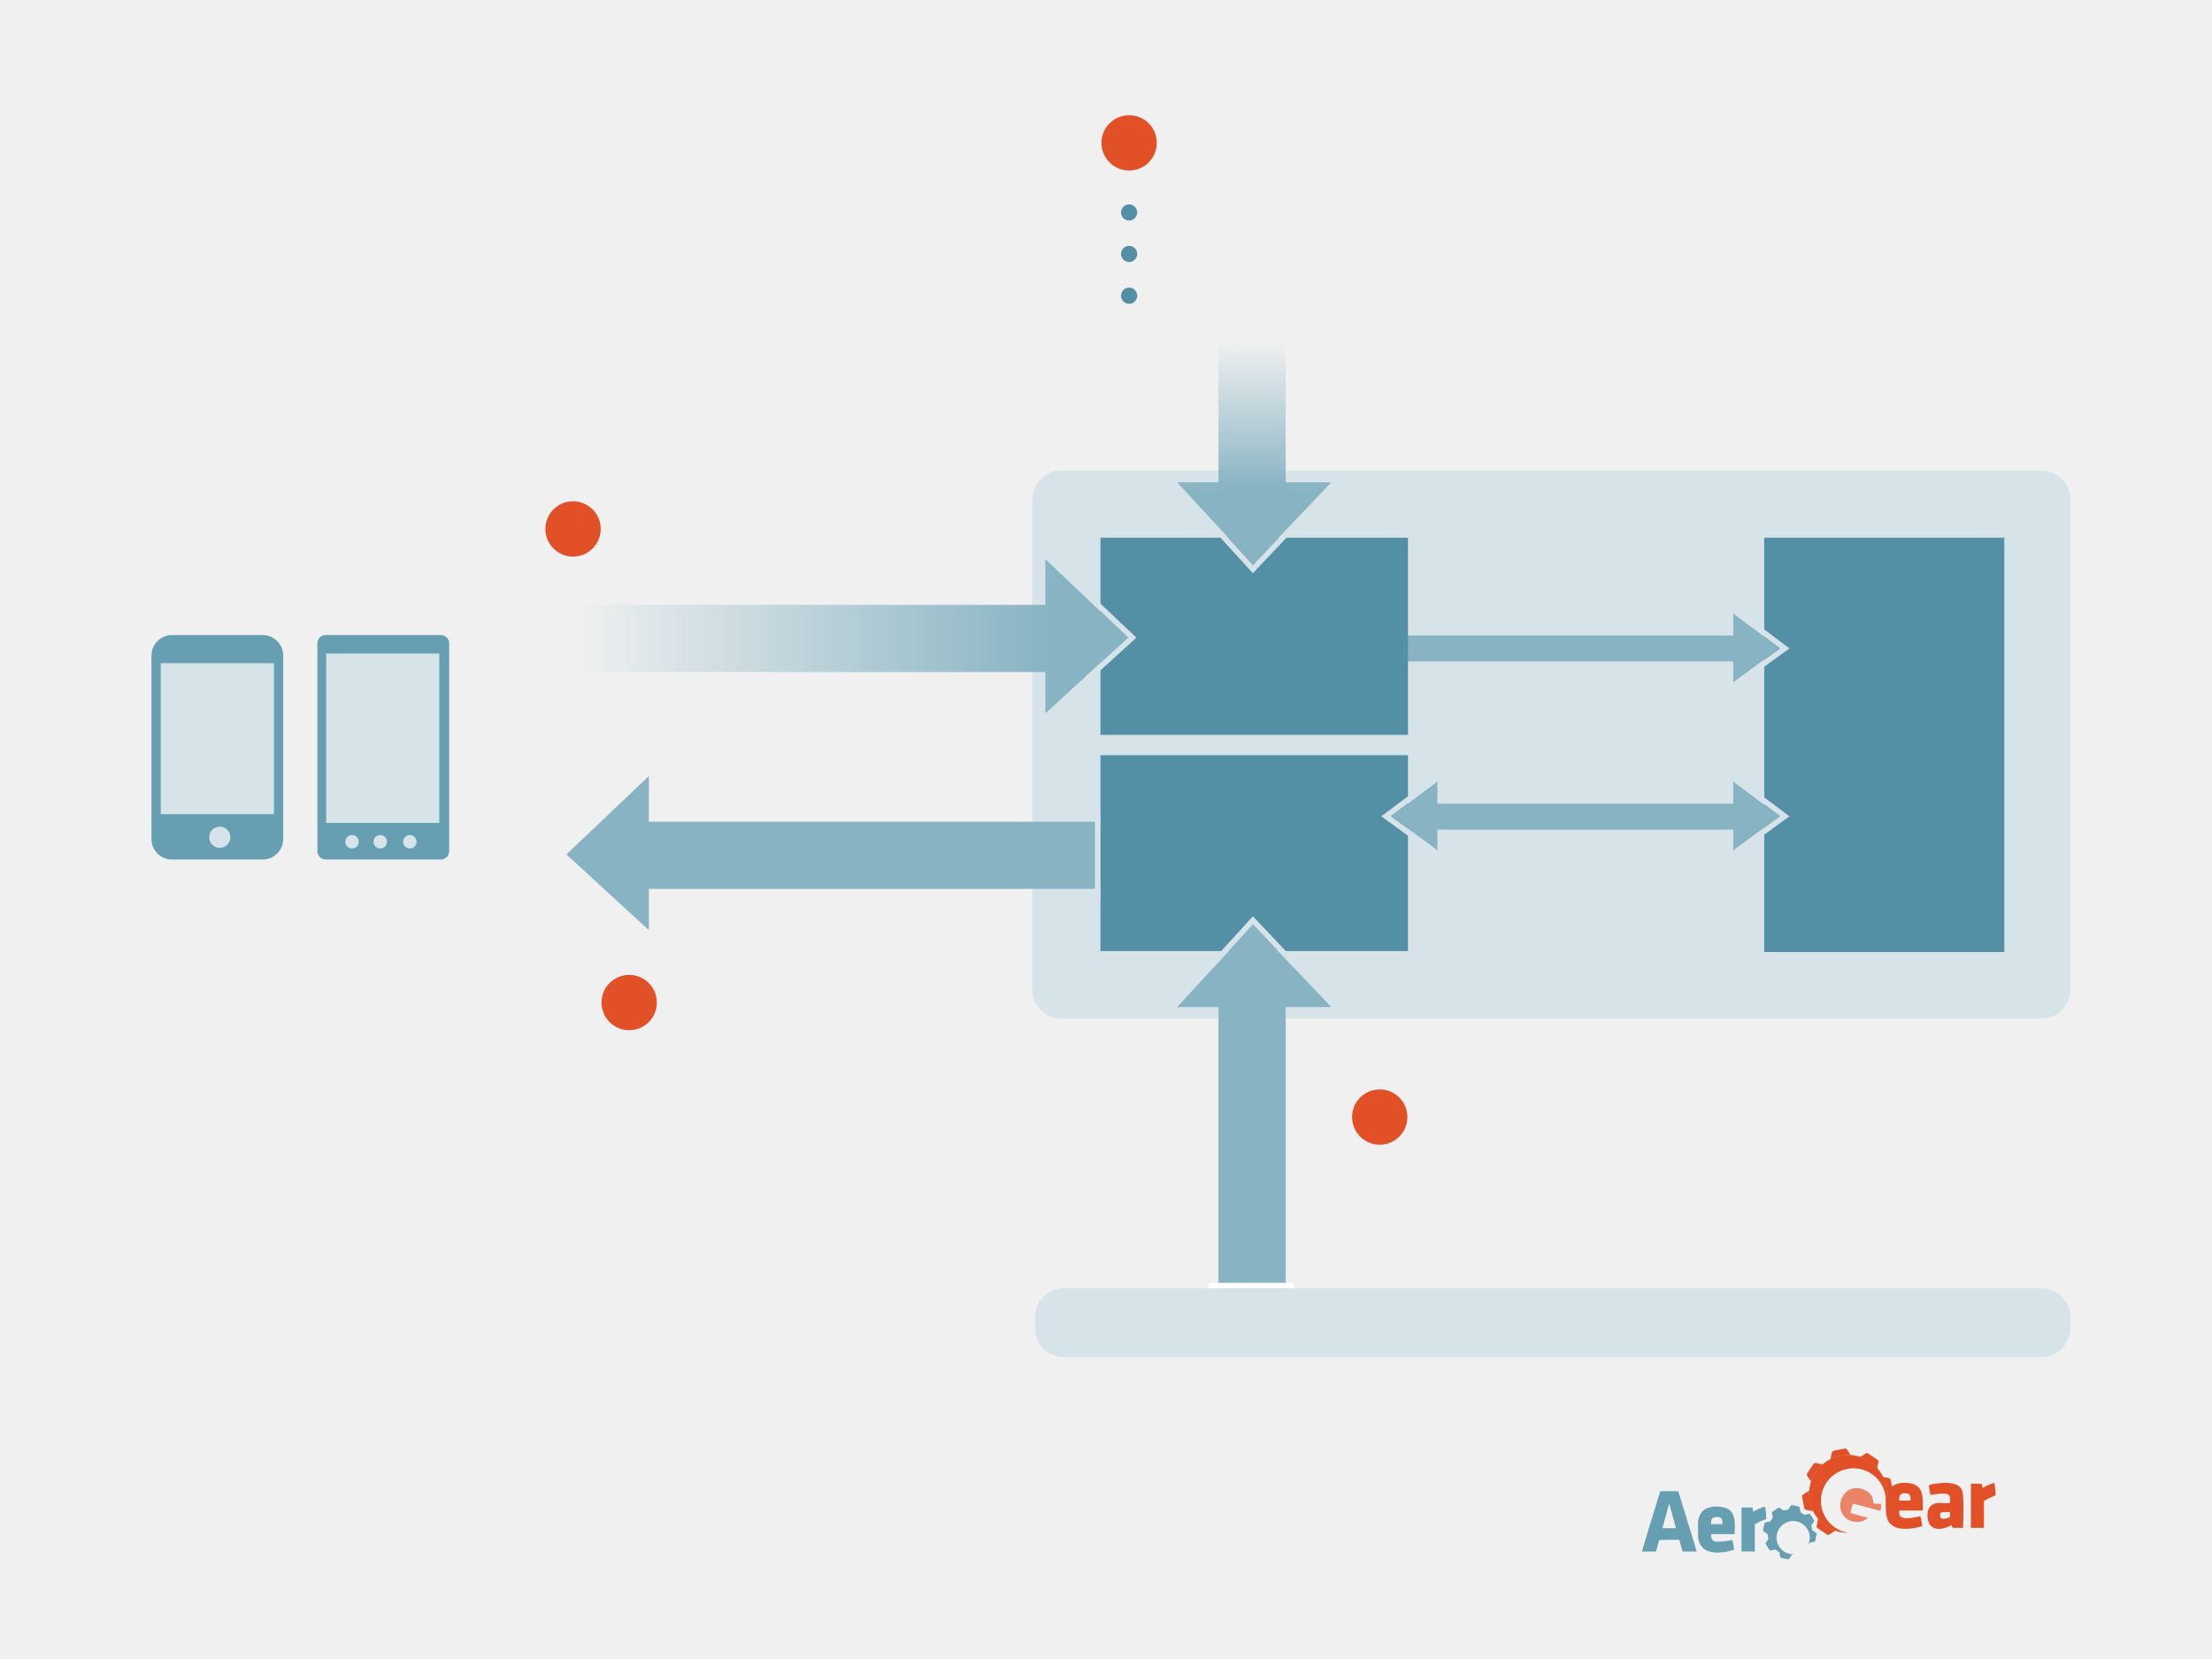
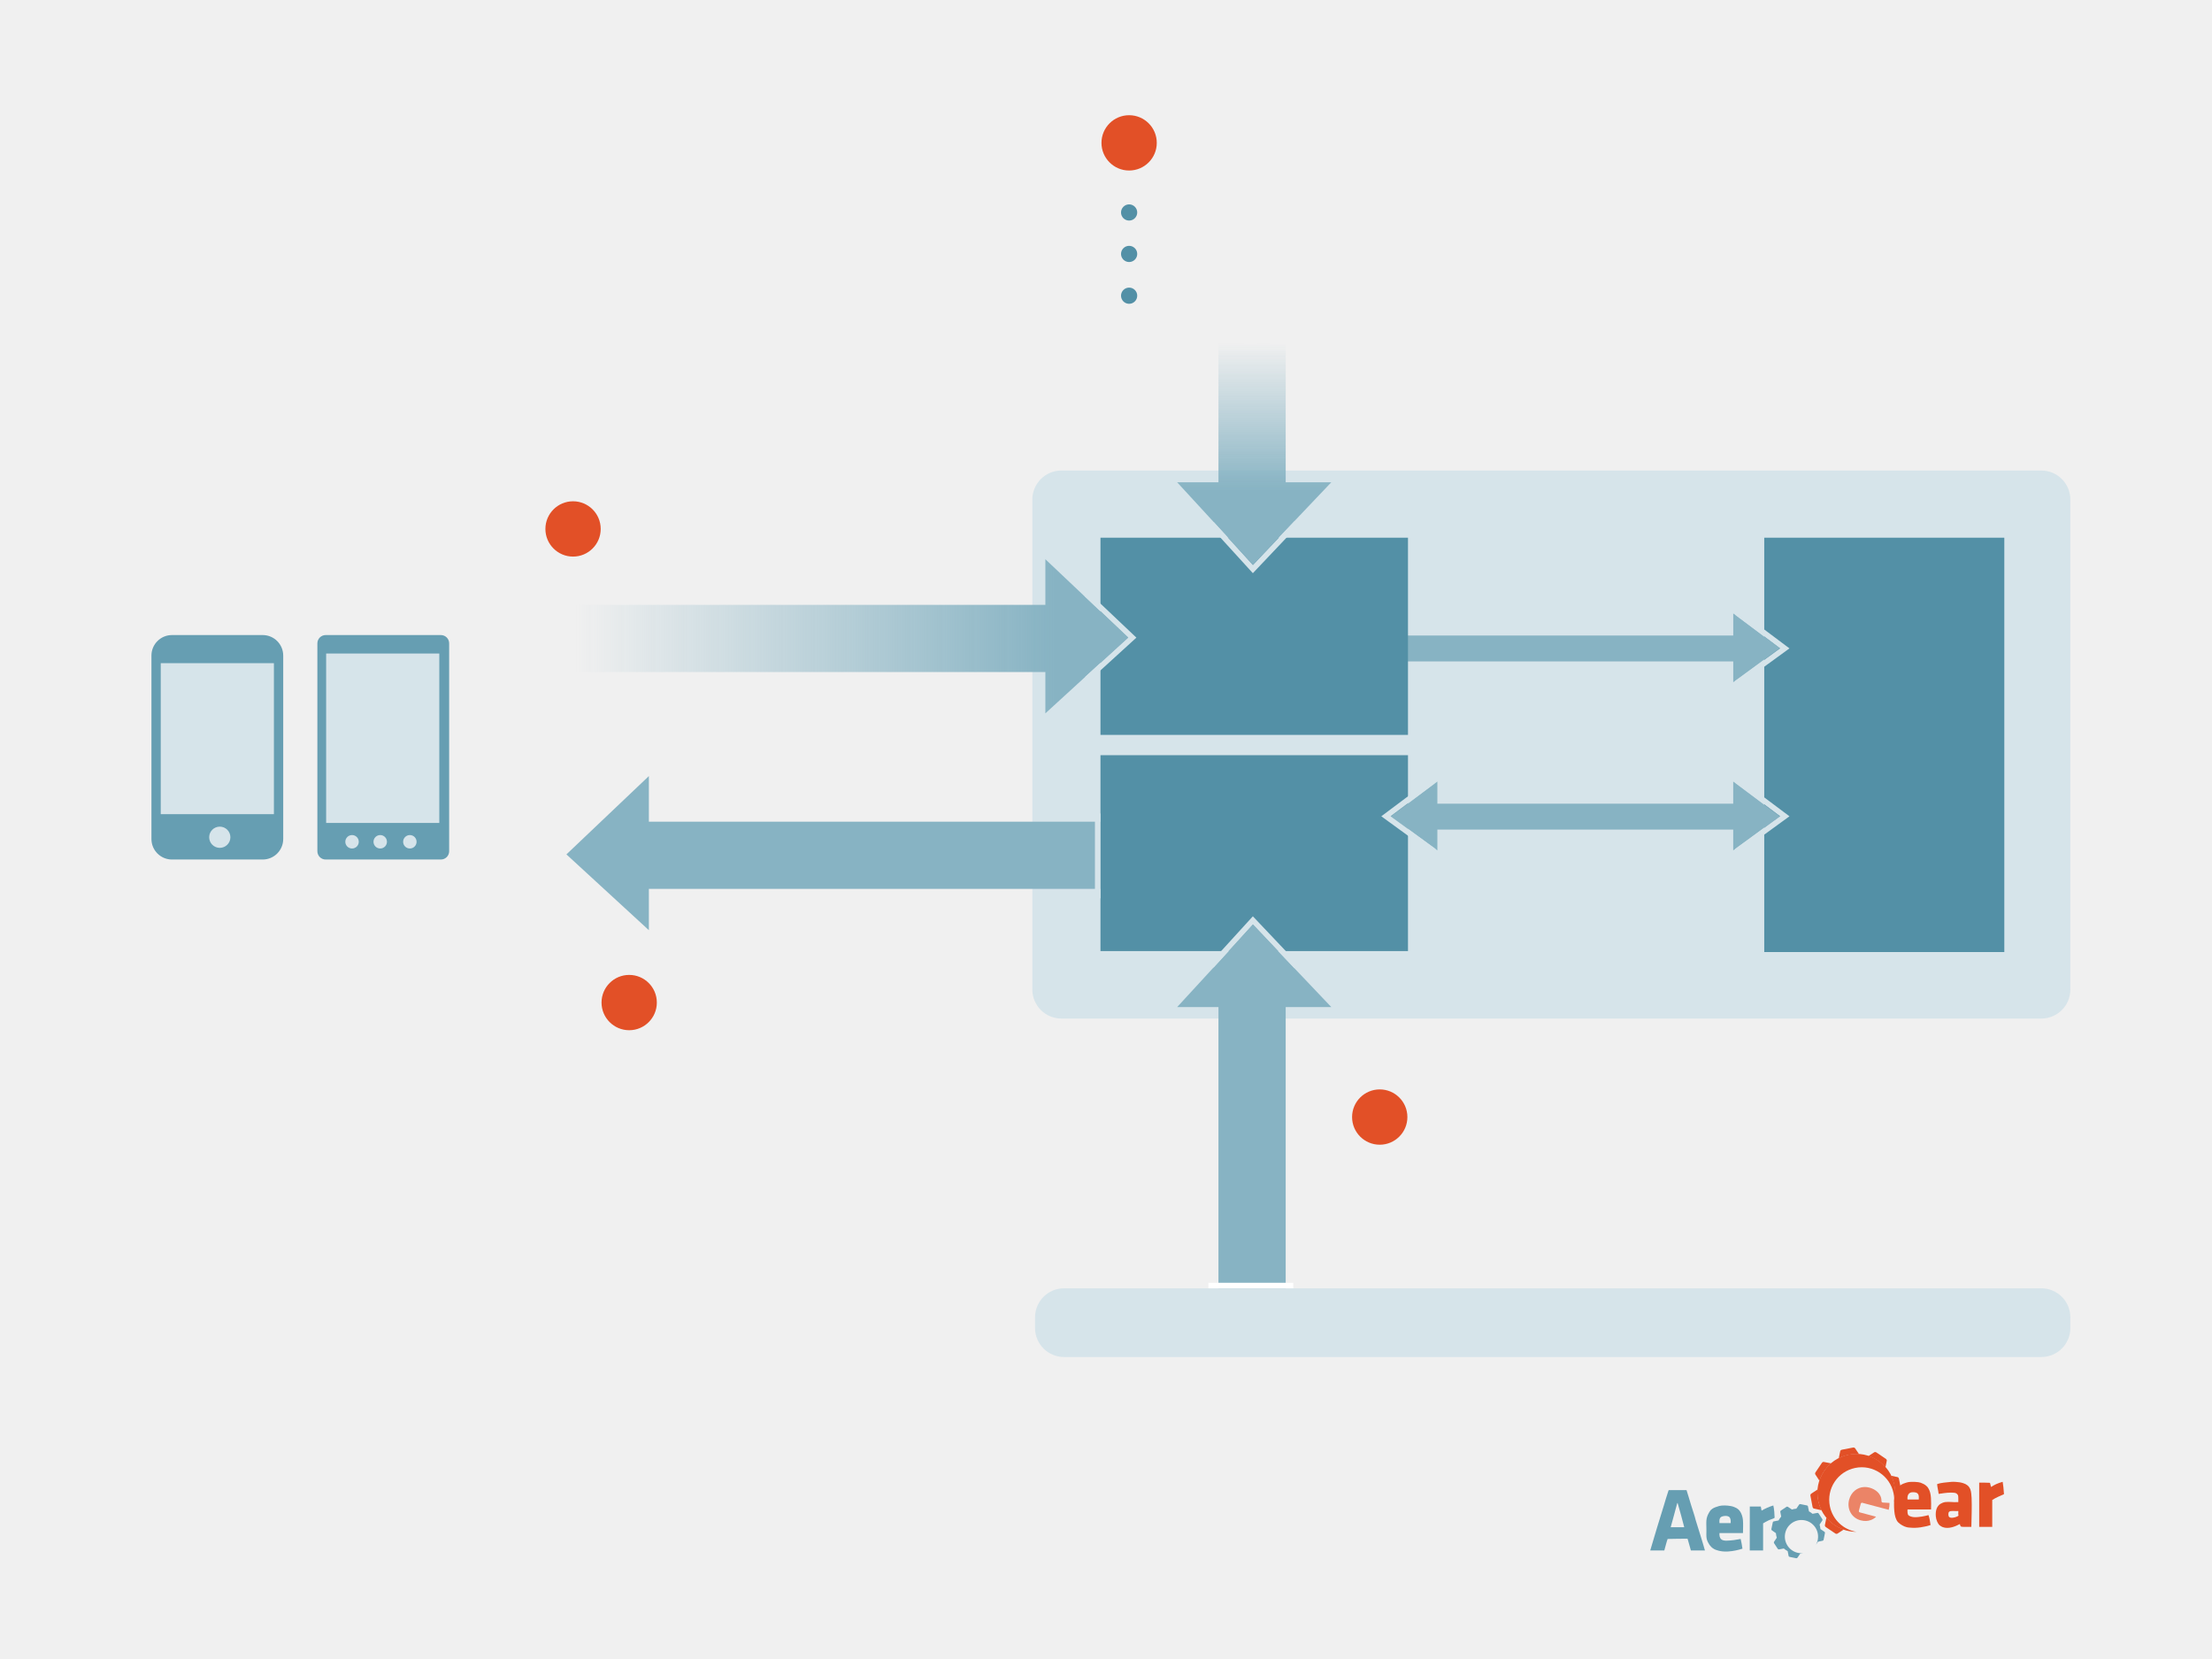
<svg xmlns="http://www.w3.org/2000/svg" xmlns:xlink="http://www.w3.org/1999/xlink" width="800" height="600" id="svg2" version="1.1">
  <defs id="defs4">
    <linearGradient id="linearGradient4380">
      <stop style="stop-color:#87b3c3;stop-opacity:1;" offset="0" id="stop4382" />
      <stop style="stop-color:#87b3c3;stop-opacity:0;" offset="1" id="stop4384" />
    </linearGradient>
    <linearGradient id="linearGradient4372">
      <stop style="stop-color:#87b3c3;stop-opacity:1;" offset="0" id="stop4374" />
      <stop style="stop-color:#87b3c3;stop-opacity:0;" offset="1" id="stop4376" />
    </linearGradient>
    <linearGradient xlink:href="#linearGradient4372" id="linearGradient4378" x1="425.855" y1="663.061" x2="425.855" y2="609.289" gradientUnits="userSpaceOnUse" gradientTransform="translate(31.62905,-33)" />
    <linearGradient xlink:href="#linearGradient4380" id="linearGradient4386" x1="361.348" y1="720.468" x2="188.117" y2="720.468" gradientUnits="userSpaceOnUse" gradientTransform="translate(20,-33.98046)" />
  </defs>
  <g id="layer1" transform="translate(0,-452.3622)">
    <rect style="fill:#d6e4ea;fill-opacity:1;stroke:none" id="rect2993" width="375.409" height="198.198" x="373.362" y="622.538" ry="10.5" rx="10.5" />
    <path style="fill:#5390a6;fill-opacity:1;stroke:none" d="m 638.063,646.831 0,149.852 86.824,0 0,-149.852 z" id="path4419" />
    <rect y="682.039" x="54.77" height="81.181" width="47.659" id="rect3763" style="fill:#669eb2;fill-opacity:1;stroke:none" rx="7.425" ry="7.425" />
    <rect style="fill:#669eb2;fill-opacity:1;stroke:none" id="rect3765" width="47.659" height="81.181" x="114.785" y="682.039" rx="3" ry="3" />
    <flowRoot transform="matrix(0.3751451,0,0,0.375072,-2.800706,720.1832)" style="font-size:31.991px;font-style:normal;font-variant:normal;font-weight:normal;font-stretch:normal;text-align:center;line-height:125%;letter-spacing:0px;word-spacing:0px;text-anchor:middle;fill:#505050;fill-opacity:1;stroke:none;font-family:Open Sans;-inkscape-font-specification:Open Sans" id="flowRoot3767" xml:space="preserve">
      <flowRegion id="flowRegion3769">
        <rect style="font-size:31.991px;font-style:normal;font-variant:normal;font-weight:normal;font-stretch:normal;text-align:center;text-anchor:middle;fill:#505050;fill-opacity:1;font-family:Open Sans;-inkscape-font-specification:Open Sans" y="151.362" x="76" height="124.606" width="203.986" id="rect3771" />
      </flowRegion>
      <flowPara id="flowPara3773">AeroGear</flowPara>
      <flowPara id="flowPara3791">iOS</flowPara>
    </flowRoot>
    <flowRoot xml:space="preserve" id="flowRoot3775" style="font-size:31.991px;font-style:normal;font-variant:normal;font-weight:normal;font-stretch:normal;text-align:center;line-height:125%;letter-spacing:0px;word-spacing:0px;text-anchor:middle;fill:#505050;fill-opacity:1;stroke:none;font-family:Open Sans;-inkscape-font-specification:Open Sans" transform="matrix(0.3751451,0,0,0.375072,51.41402,720.1832)">
      <flowRegion id="flowRegion3777">
        <rect id="rect3779" width="353.111" height="157.667" x="76" y="151.362" style="font-size:31.991px;font-style:normal;font-variant:normal;font-weight:normal;font-stretch:normal;text-align:center;text-anchor:middle;fill:#505050;fill-opacity:1;font-family:Open Sans;-inkscape-font-specification:Open Sans" />
      </flowRegion>
      <flowPara id="flowPara3781">AeroGear</flowPara>
      <flowPara id="flowPara3793">Android</flowPara>
    </flowRoot>
    <flowRoot transform="matrix(0.3751451,0,0,0.375072,415.4803,537.9902)" style="font-size:40px;font-style:normal;font-variant:normal;font-weight:bold;font-stretch:normal;text-align:end;line-height:125%;letter-spacing:-0.8px;word-spacing:0px;text-anchor:end;fill:#073e52;fill-opacity:1;stroke:none;font-family:Open Sans;-inkscape-font-specification:Open Sans Bold" id="flowRoot3783" xml:space="preserve">
      <flowRegion id="flowRegion3785">
        <rect style="font-style:normal;font-variant:normal;font-weight:bold;font-stretch:normal;text-align:end;letter-spacing:-0.8px;text-anchor:end;fill:#073e52;fill-opacity:1;font-family:Open Sans;-inkscape-font-specification:Open Sans Bold" y="151.362" x="76" height="65.683" width="749.827" id="rect3787" />
      </flowRegion>
      <flowPara id="flowPara3789">AeroGear Unified Push Server</flowPara>
    </flowRoot>
    <flowRoot xml:space="preserve" id="flowRoot3819" style="font-size:40px;font-style:normal;font-variant:normal;font-weight:bold;font-stretch:normal;text-align:center;line-height:125%;letter-spacing:-0.8px;word-spacing:0px;text-anchor:middle;fill:#073e52;fill-opacity:1;stroke:none;font-family:Open Sans;-inkscape-font-specification:Open Sans Bold" transform="matrix(0.3751451,0,0,0.375072,10.19929,532.6832)">
      <flowRegion id="flowRegion3821">
        <rect id="rect3823" width="408.625" height="153.666" x="76" y="151.362" style="font-style:normal;font-variant:normal;font-weight:bold;font-stretch:normal;text-align:center;letter-spacing:-0.8px;text-anchor:middle;fill:#073e52;fill-opacity:1;font-family:Open Sans;-inkscape-font-specification:Open Sans Bold" />
      </flowRegion>
      <flowPara id="flowPara3827">Push Applications on Mobile devices</flowPara>
    </flowRoot>
    <flowRoot xml:space="preserve" id="flowRoot3843" style="font-size:31.991px;font-style:normal;font-variant:normal;font-weight:bold;font-stretch:normal;text-align:center;line-height:125%;letter-spacing:0px;word-spacing:0px;text-anchor:middle;fill:#ffffff;fill-opacity:1;stroke:none;font-family:Open Sans;-inkscape-font-specification:Open Sans Bold" transform="matrix(0.3751451,0,0,0.375072,558.5509,653.2578)">
      <flowRegion id="flowRegion3845">
        <rect id="rect3847" width="504.222" height="115.444" x="76" y="151.362" style="font-size:31.991px;font-style:normal;font-variant:normal;font-weight:bold;font-stretch:normal;text-align:center;text-anchor:middle;fill:#ffffff;fill-opacity:1;font-family:Open Sans;-inkscape-font-specification:Open Sans Bold" />
      </flowRegion>
      <flowPara id="flowPara3849">Storage</flowPara>
    </flowRoot>
    <g id="g4510" transform="translate(0,1.875)">
      <path style="fill:#e25027;fill-opacity:1;stroke:none" id="path3861" d="m 198,95 c 0,7.732 -6.268,14 -14,14 -7.732,0 -14,-6.268 -14,-14 0,-7.732 6.268,-14 14,-14 7.732,0 14,6.268 14,14 z" transform="matrix(0.7142857,0,0,0.7142857,75.82417,573.9279)" />
      <flowRoot transform="matrix(0.3751451,0,0,0.375072,122.1685,575.9713)" style="font-size:37.334px;font-style:normal;font-variant:normal;font-weight:bold;font-stretch:normal;text-align:center;line-height:125%;letter-spacing:0px;word-spacing:0px;text-anchor:middle;fill:#ffffff;fill-opacity:1;stroke:none;font-family:Open Sans;-inkscape-font-specification:Open Sans Bold" id="flowRoot3863" xml:space="preserve">
        <flowRegion id="flowRegion3865">
          <rect style="font-size:37.334px;font-style:normal;font-variant:normal;font-weight:bold;font-stretch:normal;text-align:center;text-anchor:middle;fill:#ffffff;fill-opacity:1;font-family:Open Sans;-inkscape-font-specification:Open Sans Bold" y="151.362" x="76" height="151" width="302" id="rect3867" />
        </flowRegion>
        <flowPara id="flowPara3869">2</flowPara>
      </flowRoot>
    </g>
    <g id="g4503" transform="translate(0,2.875)">
      <path style="fill:#e25027;fill-opacity:1;stroke:none" id="path3881" d="m 198,95 c 0,7.732 -6.268,14 -14,14 -7.732,0 -14,-6.268 -14,-14 0,-7.732 6.268,-14 14,-14 7.732,0 14,6.268 14,14 z" transform="matrix(0.7142857,0,0,0.7142857,96.12569,744.2208)" />
      <flowRoot transform="matrix(0.3751451,0,0,0.375072,141.9246,746.3167)" style="font-size:37.334px;font-style:normal;font-variant:normal;font-weight:bold;font-stretch:normal;text-align:center;line-height:125%;letter-spacing:0px;word-spacing:0px;text-anchor:middle;fill:#ffffff;fill-opacity:1;stroke:none;font-family:Open Sans;-inkscape-font-specification:Open Sans Bold" id="flowRoot3883" xml:space="preserve">
        <flowRegion id="flowRegion3885">
          <rect style="font-size:37.334px;font-style:normal;font-variant:normal;font-weight:bold;font-stretch:normal;text-align:center;text-anchor:middle;fill:#ffffff;fill-opacity:1;font-family:Open Sans;-inkscape-font-specification:Open Sans Bold" y="151.362" x="76" height="151" width="302" id="rect3887" />
        </flowRegion>
        <flowPara id="flowPara3889">4</flowPara>
      </flowRoot>
    </g>
    <g id="g4442" transform="translate(19.28363,-33)">
      <flowRoot transform="matrix(0.3751482,0,0,0.375075,377.39,470.8943)" style="font-size:40px;font-style:normal;font-variant:normal;font-weight:bold;font-stretch:normal;text-align:start;line-height:125%;letter-spacing:-0.8px;word-spacing:0px;text-anchor:start;fill:#073e52;fill-opacity:1;stroke:none;font-family:Open Sans;-inkscape-font-specification:Open Sans Bold" id="flowRoot2985" xml:space="preserve">
        <flowRegion id="flowRegion2987">
          <rect style="font-style:normal;font-variant:normal;font-weight:bold;font-stretch:normal;letter-spacing:-0.8px;fill:#073e52;fill-opacity:1;font-family:Open Sans;-inkscape-font-specification:Open Sans Bold" y="151.362" x="76" height="151" width="302" id="rect2989" />
        </flowRegion>
        <flowPara id="flowPara2991">Administrator</flowPara>
      </flowRoot>
      <path transform="matrix(0.7142857,0,0,0.7142857,257.6502,469.173)" d="m 198,95 c 0,7.732 -6.268,14 -14,14 -7.732,0 -14,-6.268 -14,-14 0,-7.732 6.268,-14 14,-14 7.732,0 14,6.268 14,14 z" id="path3851" style="fill:#e25027;fill-opacity:1;stroke:none" />
      <flowRoot xml:space="preserve" id="flowRoot3853" style="font-size:37.334px;font-style:normal;font-variant:normal;font-weight:bold;font-stretch:normal;text-align:center;line-height:125%;letter-spacing:0px;word-spacing:0px;text-anchor:middle;fill:#ffffff;fill-opacity:1;stroke:none;font-family:Open Sans;-inkscape-font-specification:Open Sans Bold" transform="matrix(0.3751451,0,0,0.375072,303.6572,470.8896)">
        <flowRegion id="flowRegion3855">
          <rect id="rect3857" width="302" height="151" x="76" y="151.362" style="font-style:normal;font-variant:normal;font-weight:bold;font-stretch:normal;text-align:center;text-anchor:middle;fill:#ffffff;fill-opacity:1;font-family:Open Sans;-inkscape-font-specification:Open Sans Bold;font-size:37.334px" />
        </flowRegion>
        <flowPara id="flowPara3859">1</flowPara>
      </flowRoot>
      <flowRoot transform="matrix(0.3751451,0,0,0.375072,371.914,496.9851)" style="font-size:31.991px;font-style:normal;font-variant:normal;font-weight:normal;font-stretch:normal;text-align:center;line-height:125%;letter-spacing:0px;word-spacing:0px;text-anchor:middle;fill:#7a7a7a;fill-opacity:1;stroke:none;font-family:Open Sans;-inkscape-font-specification:Open Sans" id="flowRoot3891" xml:space="preserve">
        <flowRegion id="flowRegion3893">
          <rect style="font-size:31.991px;font-style:normal;font-variant:normal;font-weight:normal;font-stretch:normal;text-align:center;text-anchor:middle;fill:#7a7a7a;fill-opacity:1;font-family:Open Sans;-inkscape-font-specification:Open Sans" y="151.362" x="76" height="307.408" width="706.81" id="rect3895" />
        </flowRegion>
        <flowPara style="font-size:31.991px;text-align:start;text-anchor:start;fill:#7a7a7a;fill-opacity:1" id="flowPara3897">Registers Push Application</flowPara>
        <flowPara id="flowPara3899" style="font-size:31.991px;text-align:start;text-anchor:start;fill:#7a7a7a;fill-opacity:1">Adds iOS variant for Push Application</flowPara>
        <flowPara id="flowPara3901" style="font-size:31.991px;text-align:start;text-anchor:start;fill:#7a7a7a;fill-opacity:1">Adds Android variant for Push Application</flowPara>
      </flowRoot>
      <path style="fill:#5390a6;fill-opacity:1;stroke:none" id="path3903" d="m 198,95 c 0,7.732 -6.268,14 -14,14 -7.732,0 -14,-6.268 -14,-14 0,-7.732 6.268,-14 14,-14 7.732,0 14,6.268 14,14 z" transform="matrix(0.2092094,0,0,0.2092094,350.5843,542.3308)" />
      <path transform="matrix(0.2092094,0,0,0.2092094,350.5843,557.3256)" d="m 198,95 c 0,7.732 -6.268,14 -14,14 -7.732,0 -14,-6.268 -14,-14 0,-7.732 6.268,-14 14,-14 7.732,0 14,6.268 14,14 z" id="path3905" style="fill:#5390a6;fill-opacity:1;stroke:none" />
      <path style="fill:#5390a6;fill-opacity:1;stroke:none" id="path3907" d="m 198,95 c 0,7.732 -6.268,14 -14,14 -7.732,0 -14,-6.268 -14,-14 0,-7.732 6.268,-14 14,-14 7.732,0 14,6.268 14,14 z" transform="matrix(0.2092094,0,0,0.2092094,350.5843,572.4328)" />
    </g>
    <rect ry="0" rx="0" style="fill:#d6e4ea;fill-opacity:1;stroke:none" id="rect3932" width="40.922" height="54.606" x="58.139" y="692.209" />
    <path style="fill:#d6e4ea;fill-opacity:1;stroke:none" id="path3934" d="m 198,95 a 14,14 0 1 1 -28,0 14,14 0 1 1 28,0 z" transform="matrix(0.2740084,0,0,0.2740084,29.07097,729.1328)" />
    <rect y="688.717" x="117.954" height="61.275" width="40.922" id="rect3936" style="fill:#d6e4ea;fill-opacity:1;stroke:none" rx="0" ry="0" />
    <path transform="matrix(0.1737491,0,0,0.1737491,95.3529,740.2976)" d="m 198,95 a 14,14 0 1 1 -28,0 14,14 0 1 1 28,0 z" id="path3938" style="fill:#d6e4ea;fill-opacity:1;stroke:none" />
    <path style="fill:#d6e4ea;fill-opacity:1;stroke:none" id="path3940" d="m 198,95 a 14,14 0 1 1 -28,0 14,14 0 1 1 28,0 z" transform="matrix(0.1737491,0,0,0.1737491,105.5427,740.2976)" />
    <path transform="matrix(0.1737491,0,0,0.1737491,116.2619,740.2976)" d="m 198,95 a 14,14 0 1 1 -28,0 14,14 0 1 1 28,0 z" id="path3942" style="fill:#d6e4ea;fill-opacity:1;stroke:none" />
    <flowRoot xml:space="preserve" id="flowRoot3946" style="font-size:26.659px;font-style:normal;font-variant:normal;font-weight:normal;font-stretch:normal;text-align:start;line-height:125%;letter-spacing:0px;word-spacing:0px;text-anchor:start;opacity:0.5;fill:#16262c;fill-opacity:1;stroke:none;font-family:Open Sans;-inkscape-font-specification:Open Sans" transform="matrix(0.3751451,0,0,0.375072,496.6772,589.7633)">
      <flowRegion id="flowRegion3948">
        <rect id="rect3950" width="226.49" height="89.832" x="76" y="151.362" style="font-size:26.659px;font-style:normal;font-variant:normal;font-weight:normal;font-stretch:normal;text-align:start;text-anchor:start;fill:#16262c;fill-opacity:1;font-family:Open Sans;-inkscape-font-specification:Open Sans" />
      </flowRegion>
      <flowPara style="font-size:26.659px;text-align:start;text-anchor:start;fill:#16262c;fill-opacity:1" id="flowPara3954">Writes Push App details...</flowPara>
    </flowRoot>
    <flowRoot transform="matrix(0.3751451,0,0,0.375072,493.7872,712.4151)" style="font-size:26.659px;font-style:normal;font-variant:normal;font-weight:normal;font-stretch:normal;text-align:start;line-height:125%;letter-spacing:0px;word-spacing:0px;text-anchor:start;opacity:0.5;fill:#16262c;fill-opacity:1;stroke:none;font-family:Open Sans;-inkscape-font-specification:Open Sans" id="flowRoot3958" xml:space="preserve">
      <flowRegion id="flowRegion3960">
        <rect style="font-size:26.659px;font-style:normal;font-variant:normal;font-weight:normal;font-stretch:normal;text-align:start;text-anchor:start;fill:#16262c;fill-opacity:1;font-family:Open Sans;-inkscape-font-specification:Open Sans" y="151.362" x="76" height="150.104" width="242.99" id="rect3962" />
      </flowRegion>
      <flowPara id="flowPara3964" style="font-size:26.659px;text-align:start;text-anchor:start;fill:#16262c;fill-opacity:1">Queries details for receiving apps...</flowPara>
    </flowRoot>
    <flowRoot transform="matrix(0.3751451,0,0,0.375072,195.6197,571.6004)" style="font-size:31.991px;font-style:normal;font-variant:normal;font-weight:normal;font-stretch:normal;text-align:start;line-height:125%;letter-spacing:0px;word-spacing:0px;text-anchor:start;fill:#7a7a7a;fill-opacity:1;stroke:none;font-family:Open Sans;-inkscape-font-specification:Open Sans;color:#000000;fill-rule:nonzero;marker:none;visibility:visible;display:inline;overflow:visible;enable-background:accumulate" id="flowRoot3966" xml:space="preserve">
      <flowRegion id="flowRegion3968">
        <rect style="font-size:31.991px;font-style:normal;font-variant:normal;font-weight:normal;font-stretch:normal;text-align:start;text-anchor:start;fill:#7a7a7a;fill-opacity:1;font-family:Open Sans;-inkscape-font-specification:Open Sans;color:#000000;fill-rule:nonzero;stroke:none;marker:none;visibility:visible;display:inline;overflow:visible;enable-background:accumulate" y="151.362" x="76" height="83.395" width="383.991" id="rect3970" />
      </flowRegion>
      <flowPara id="flowPara3972" style="font-size:31.991px;text-align:start;text-anchor:start;fill:#7a7a7a;fill-opacity:1;color:#000000;fill-rule:nonzero;stroke:none;marker:none;visibility:visible;display:inline;overflow:visible;enable-background:accumulate">Push Apps register themselves using a token</flowPara>
    </flowRoot>
    <flowRoot xml:space="preserve" id="flowRoot3978" style="font-size:31.991px;font-style:normal;font-variant:normal;font-weight:normal;font-stretch:normal;text-align:start;line-height:125%;letter-spacing:0px;word-spacing:0px;text-anchor:start;fill:#7a7a7a;fill-opacity:1;stroke:none;font-family:Open Sans;-inkscape-font-specification:Open Sans;color:#000000;fill-rule:nonzero;marker:none;visibility:visible;display:inline;overflow:visible;enable-background:accumulate" transform="matrix(0.3751451,0,0,0.375072,216.3182,743.1344)">
      <flowRegion id="flowRegion3980">
        <rect id="rect3982" width="341.955" height="120.643" x="76" y="151.362" style="font-size:31.991px;font-style:normal;font-variant:normal;font-weight:normal;font-stretch:normal;text-align:start;text-anchor:start;fill:#7a7a7a;fill-opacity:1;font-family:Open Sans;-inkscape-font-specification:Open Sans;color:#000000;fill-rule:nonzero;stroke:none;marker:none;visibility:visible;display:inline;overflow:visible;enable-background:accumulate" />
      </flowRegion>
      <flowPara style="font-size:31.991px;text-align:start;text-anchor:start;fill:#7a7a7a;fill-opacity:1;color:#000000;fill-rule:nonzero;stroke:none;marker:none;visibility:visible;display:inline;overflow:visible;enable-background:accumulate" id="flowPara3984">Deliver message</flowPara>
      <flowPara style="font-size:31.991px;text-align:start;text-anchor:start;fill:#7a7a7a;fill-opacity:1;color:#000000;fill-rule:nonzero;stroke:none;marker:none;visibility:visible;display:inline;overflow:visible;enable-background:accumulate" id="flowPara4429">(via PushNetworks)</flowPara>
    </flowRoot>
    <path style="fill:#87b3c3;fill-opacity:1;stroke:none" d="m 506.944,682.214 119.908,0 0,-7.994 16.825,12.578 -16.825,12.302 0,-7.524 -120.339,-10e-6" id="path3986" />
    <flowRoot xml:space="preserve" id="flowRoot3992" style="font-size:40px;font-style:normal;font-variant:normal;font-weight:bold;font-stretch:normal;text-align:start;line-height:125%;letter-spacing:-0.8px;word-spacing:0px;text-anchor:start;fill:#073e52;fill-opacity:1;stroke:none;font-family:Open Sans;-inkscape-font-specification:Open Sans Bold" transform="matrix(0.3751451,0,0,0.375072,415.4803,832.8186)">
      <flowRegion id="flowRegion3994">
        <rect id="rect3996" width="749.827" height="65.683" x="76" y="151.362" style="font-style:normal;font-variant:normal;font-weight:bold;font-stretch:normal;letter-spacing:-0.8px;fill:#073e52;fill-opacity:1;font-family:Open Sans;-inkscape-font-specification:Open Sans Bold" />
      </flowRegion>
      <flowPara id="flowPara3998" style="text-align:end;letter-spacing:-0.8px;text-anchor:end;fill:#073e52;fill-opacity:1">JBoss AS backend server</flowPara>
    </flowRoot>
    <g id="g4517" transform="translate(-0.5,2)">
      <path transform="matrix(0.7142857,0,0,0.7142857,368.0714,786.505)" d="m 198,95 c 0,7.732 -6.268,14 -14,14 -7.732,0 -14,-6.268 -14,-14 0,-7.732 6.268,-14 14,-14 7.732,0 14,6.268 14,14 z" id="path3871" style="fill:#e25027;fill-opacity:1;stroke:none" />
      <flowRoot xml:space="preserve" id="flowRoot3873" style="font-size:37.334px;font-style:normal;font-variant:normal;font-weight:bold;font-stretch:normal;text-align:center;line-height:125%;letter-spacing:0px;word-spacing:0px;text-anchor:middle;fill:#ffffff;fill-opacity:1;stroke:none;font-family:Open Sans;-inkscape-font-specification:Open Sans Bold" transform="matrix(0.3751451,0,0,0.375072,414.6179,788.6931)">
        <flowRegion id="flowRegion3875">
          <rect id="rect3877" width="302" height="151" x="76" y="151.362" style="font-size:37.334px;font-style:normal;font-variant:normal;font-weight:bold;font-stretch:normal;text-align:center;text-anchor:middle;fill:#ffffff;fill-opacity:1;font-family:Open Sans;-inkscape-font-specification:Open Sans Bold" />
        </flowRegion>
        <flowPara id="flowPara3879">3</flowPara>
      </flowRoot>
      <flowRoot xml:space="preserve" id="flowRoot4002" style="font-size:31.991px;font-style:normal;font-variant:normal;font-weight:normal;font-stretch:normal;text-align:center;line-height:125%;letter-spacing:0px;word-spacing:0px;text-anchor:middle;fill:#7a7a7a;fill-opacity:1;stroke:none;font-family:Open Sans;-inkscape-font-specification:Open Sans;color:#000000;fill-rule:nonzero;marker:none;visibility:visible;display:inline;overflow:visible;enable-background:accumulate" transform="matrix(0.3751451,0,0,0.375072,488.0605,782.8141)">
        <flowRegion id="flowRegion4004">
          <rect id="rect4006" width="353.491" height="164.216" x="76" y="151.362" style="font-size:31.991px;font-style:normal;font-variant:normal;font-weight:normal;font-stretch:normal;text-align:center;text-anchor:middle;fill:#7a7a7a;fill-opacity:1;font-family:Open Sans;-inkscape-font-specification:Open Sans;color:#000000;fill-rule:nonzero;stroke:none;marker:none;visibility:visible;display:inline;overflow:visible;enable-background:accumulate" />
        </flowRegion>
        <flowPara id="flowPara4440" style="font-size:31.991px;text-align:start;text-anchor:start;fill:#7a7a7a;fill-opacity:1;color:#000000;fill-rule:nonzero;stroke:none;marker:none;visibility:visible;display:inline;overflow:visible;enable-background:accumulate">Event on server occurs and invokes Sender API</flowPara>
      </flowRoot>
    </g>
-     <g style="overflow:visible" id="g4319" transform="matrix(0.6436014,0,0,0.6436014,593.8316,976.2526)">
+     <g style="overflow:visible" id="g4319" transform="matrix(0.6436014,0,0,0.6436014,596.8316,975.8779)">
      <path id="path4285" d="m 157.796,34.816 c -4.404,0 -8.809,0 -13.214,0 -0.009,0.496 -0.093,1.162 0,1.723 0.033,0.198 0.061,0.614 0.144,0.862 0.024,0.071 0.22,0.479 0.287,0.574 0.393,0.558 2.032,1.073 3.161,1.149 2.694,0.183 6.599,-0.687 8.188,-1.149 0.601,1.649 0.889,3.611 1.149,5.602 -3.531,1.076 -7.602,1.854 -11.491,1.438 -0.505,-0.055 -0.768,-0.013 -1.437,-0.145 -0.074,-0.015 -1.158,-0.27 -1.867,-0.574 -0.586,-0.252 -1.783,-0.901 -2.441,-1.436 -0.306,-0.248 -0.631,-0.473 -0.862,-0.719 -0.124,-0.132 -0.642,-0.744 -0.719,-0.862 -0.183,-0.278 -0.493,-1.021 -0.718,-1.579 -0.122,-0.304 -0.201,-0.576 -0.287,-0.862 -0.927,-3.081 -1.029,-11.222 0.287,-14.076 0.171,-0.372 0.42,-1.273 0.718,-1.724 0.104,-0.156 0.533,-0.432 0.719,-0.719 0.707,-1.092 2.493,-1.991 4.022,-2.44 0.28,-0.084 0.973,-0.32 1.579,-0.433 0.969,-0.179 2.985,-0.178 3.591,-0.143 0.592,0.033 1.202,0.068 1.724,0.143 0.211,0.03 1.125,0.154 1.582,0.32 0.667,0.242 1.968,0.86 2.153,0.973 0.65,0.395 1.393,1.05 1.724,1.437 0.224,0.262 0.506,0.778 0.718,1.149 1.506,2.643 1.374,6.821 1.29,11.491 z m -6.894,-7.469 c -0.031,-0.382 -0.206,-0.853 -0.287,-1.006 -0.284,-0.539 -0.803,-0.826 -0.862,-0.861 -0.605,-0.351 -2.208,-0.448 -3.017,-0.287 -1.812,0.362 -2.403,2.151 -2.154,4.022 2.107,0 4.213,0 6.32,0 0.024,-0.548 0.05,-1.244 0,-1.868 z" clip-rule="evenodd" style="fill:#e25027;fill-rule:evenodd" />
      <path id="path4287" d="m 180.447,44.583 c -0.747,0 -1.81,0 -2.874,0 -0.98,0 -2.511,0.027 -2.75,-0.084 -0.677,-0.312 -0.594,-0.796 -0.84,-1.496 -2.365,1.271 -6.307,2.979 -9.623,1.725 -0.286,-0.107 -1.257,-0.579 -1.725,-1.006 -1.143,-1.043 -1.982,-3.093 -2.155,-5.027 -0.289,-3.246 0.613,-5.812 2.586,-7.038 0.514,-0.319 1.683,-0.879 2.729,-1.006 2.406,-0.293 4.224,0.21 7.325,0 0.048,-0.493 0.025,-1.197 0,-1.867 -0.03,-0.794 0.015,-1.429 -0.143,-1.867 -0.19,-0.526 -0.733,-1.034 -1.293,-1.292 -0.476,-0.22 -1.89,-0.287 -2.729,-0.287 -2.407,0 -5.365,0.494 -6.894,0.718 -0.197,-1.91 -0.685,-3.529 -0.862,-5.458 2.138,-0.888 5.282,-0.979 7.9,-1.293 0.721,-0.088 1.544,-0.042 2.442,0 1.622,0.074 2.962,0.282 4.309,0.718 1.119,0.362 1.583,0.627 2.298,1.149 0.33,0.24 0.697,0.623 0.828,0.775 0.227,0.266 0.675,0.939 0.896,1.522 0.465,1.229 0.65,3.268 0.719,4.884 0.208,4.959 -0.045,11.618 -0.144,16.23 z M 167.95,36.109 c -0.572,0.552 -0.563,2.294 0,2.872 0.396,0.406 0.886,0.436 0.862,0.432 1.437,0.307 3.808,-0.526 4.452,-1.149 -0.333,-0.577 -0.049,-1.771 -0.144,-2.586 -1.693,0.194 -4.302,-0.407 -5.17,0.431 z" clip-rule="evenodd" style="fill:#e25027;fill-rule:evenodd" />
      <path id="path4289" d="m 198.787,26.197 c -2.264,1.041 -4.635,1.973 -6.607,3.305 0,5.026 0,10.055 0,15.081 -2.442,0 -4.884,0 -7.326,0 0,-8.283 0,-16.566 0,-24.849 1.653,-0.003 4.484,-0.015 5.879,0.09 0.295,0 0.24,0.369 0.441,1.06 0.109,0.374 0.168,0.805 0.287,1.149 0.042,0.155 0.168,0.08 0.287,0 0.646,-0.438 1.685,-1.019 2.586,-1.437 1.076,-0.501 2.416,-0.957 3.591,-1.293 0.122,-0.027 0.135,0.056 0.144,0.143 0.232,1.098 0.564,4.328 0.718,6.751 z" clip-rule="evenodd" style="fill:#e25027;fill-rule:evenodd" />
      <path id="path4291" d="m 10.485,23.951 c 3.304,0 6.608,0 9.912,0 0.917,2.813 1.727,5.646 2.585,8.474 0.639,2.104 1.393,4.201 2.011,6.32 0.214,0.733 0.358,1.449 0.575,2.154 1.726,5.643 3.577,11.24 5.171,16.949 -2.634,0 -5.267,0 -7.9,0 -0.65,-2.176 -1.191,-4.458 -1.868,-6.607 -0.29,0.004 -10.783,0.059 -11.203,0.144 -0.733,2.045 -1.223,4.332 -1.868,6.464 -2.633,0 -5.267,0 -7.9,0 2.469,-8.411 4.992,-16.777 7.613,-25.137 0.875,-2.793 1.604,-5.595 2.585,-8.33 -0.006,-0.246 0.108,-0.373 0.287,-0.431 z m 4.597,7.612 c -1.108,4.29 -2.408,8.87 -3.591,13.214 0.248,0.017 7.252,-0.011 7.613,0 -1.209,-4.584 -2.405,-9.182 -3.734,-13.645 -0.137,0.055 -0.252,0.292 -0.288,0.431 z" clip-rule="evenodd" style="fill:#669eb2;fill-rule:evenodd" />
      <path id="path4293" d="m 52.106,48.081 c -4.404,0 -8.81,0 -13.214,0 -0.046,0.785 10e-4,1.413 0.143,2.011 0.078,0.327 0.137,0.38 0.288,0.719 0.378,0.85 1.334,1.22 1.58,1.293 1.17,0.348 2.327,0.274 3.878,0.143 1.54,-0.13 2.985,-0.281 4.31,-0.573 0.67,-0.148 1.269,-0.262 1.724,-0.288 0.409,1.746 0.792,3.819 1.005,5.458 -2.319,0.753 -5.157,1.387 -8.044,1.58 -2.311,0.155 -4.604,-0.108 -6.474,-0.782 -0.339,-0.123 -0.705,-0.233 -0.995,-0.366 -0.461,-0.213 -1.045,-0.625 -1.58,-1.006 -0.051,-0.035 -0.958,-0.9 -1.437,-1.58 -0.478,-0.679 -1.341,-2.226 -1.58,-3.447 -0.277,-1.419 -0.144,-3.241 -0.144,-5.026 0,-1.826 -0.143,-3.713 0,-5.315 0.122,-1.36 0.569,-2.667 1.149,-3.734 0.409,-0.75 0.815,-1.528 1.293,-2.011 0.119,-0.12 0.743,-0.636 0.862,-0.719 0.991,-0.685 2.47,-1.187 3.878,-1.579 1.619,-0.453 4.427,-0.344 6.32,0 0.63,0.113 1.172,0.233 1.724,0.431 0.487,0.174 1.005,0.376 1.38,0.585 0.249,0.139 0.649,0.389 0.692,0.415 1.91,1.177 3.045,4.06 3.241,6.612 0.164,2.112 0.054,4.612 0.001,7.179 z m -7.899,-9.192 c -1.293,-0.839 -4.038,-0.404 -4.74,0.431 -0.045,0.055 -0.251,0.379 -0.287,0.432 -0.425,0.618 -0.309,2.247 -0.287,2.729 2.106,0 4.213,0 6.32,0 0.089,-1.788 -0.127,-3.022 -1.006,-3.592 z" clip-rule="evenodd" style="fill:#669eb2;fill-rule:evenodd" />
      <path id="path4295" d="m 69.883,39.319 c -0.052,0.324 -0.172,0.325 -0.717,0.575 -0.729,0.333 -1.772,0.608 -2.586,1.005 -1.137,0.554 -2.406,1.209 -3.16,1.724 0,5.075 0,10.15 0,15.226 0.006,0.013 -7.468,0.013 -7.496,-0.015 0,-8.188 0.026,-16.504 0.026,-24.69 1.479,-0.018 4.695,-0.003 6.177,0 0.137,0.772 0.248,1.379 0.431,2.298 2.021,-1.138 4.165,-2.154 6.607,-2.873 0.507,1.983 0.685,5.137 0.718,6.75 z" clip-rule="evenodd" style="fill:#669eb2;fill-rule:evenodd" />
      <path id="path4297" d="m 140.987,23.759 -1.225,-6.197 c -0.098,-0.483 -0.426,-0.872 -0.813,-0.952 l -3.601,-0.736 c 0.837,1.703 1.471,3.54 1.845,5.494 0.37,1.913 0.464,3.814 0.332,5.67 l 3.072,-2.086 c 0.327,-0.223 0.484,-0.707 0.39,-1.193 z" style="fill:#e25027" />
      <path id="path4299" d="M 137.259,21.043 C 134.812,9.199 123.227,1.581 111.382,4.028 99.538,6.476 91.92,18.062 94.368,29.905 c 2.145,10.38 11.308,17.513 21.512,17.471 -7.243,-1.189 -13.351,-6.706 -14.925,-14.322 -2.041,-9.877 4.311,-19.537 14.187,-21.578 9.876,-2.04 19.536,4.312 21.576,14.188 0.366,1.769 0.458,3.529 0.313,5.242 0.803,-3.131 0.926,-6.485 0.228,-9.863 z" clip-rule="evenodd" style="fill:#e25027;fill-rule:evenodd" />
      <path id="path4301" d="m 94.082,23.546 -3.654,2.416 c -0.332,0.22 -0.491,0.7 -0.4,1.187 l 1.177,6.207 c 0.092,0.486 0.42,0.878 0.808,0.964 l 4.296,0.93 c -0.875,-1.746 -1.535,-3.636 -1.921,-5.647 -0.395,-2.047 -0.482,-4.08 -0.306,-6.057 z" style="fill:#e25027" />
      <path id="path4303" d="m 117.357,3.75 -2.243,-3.33 c -0.222,-0.329 -0.707,-0.487 -1.193,-0.394 l -6.2,1.203 c -0.487,0.095 -0.875,0.422 -0.957,0.811 l -0.832,4.006 c 1.772,-0.897 3.694,-1.571 5.742,-1.967 1.918,-0.368 3.823,-0.463 5.683,-0.329 z" style="fill:#e25027" />
      <path id="path4305" d="M 101.647,8.907 97.542,8.104 C 97.152,8.03 96.697,8.261 96.42,8.67 l -3.533,5.236 c -0.278,0.412 -0.321,0.919 -0.104,1.248 l 2.31,3.524 c 1.25,-3.79 3.52,-7.177 6.554,-9.771 z" style="fill:#e25027" />
      <path id="path4307" d="m 98.999,39.366 -0.852,4.244 c -0.078,0.389 0.151,0.842 0.563,1.12 l 5.23,3.54 c 0.411,0.277 0.918,0.319 1.25,0.104 l 3.522,-2.282 c -3.787,-1.305 -7.153,-3.636 -9.713,-6.726 z" style="fill:#e25027" />
      <path id="path4309" d="m 132.173,11.13 0.74,-3.685 c 0.079,-0.386 -0.151,-0.842 -0.562,-1.119 l -5.231,-3.54 c -0.41,-0.275 -0.918,-0.319 -1.25,-0.105 l -3.261,2.114 c 3.694,1.221 7,3.412 9.564,6.335 z" style="fill:#e25027" />
      <path id="path4311" d="m 129.951,30.15 c 0.049,-4.278 -3.481,-6.746 -6.801,-7.63 -0.962,-0.256 -1.936,-0.365 -2.894,-0.326 -4.049,0.166 -7.377,2.949 -8.479,7.092 -0.686,2.576 -0.396,5.179 0.816,7.328 1.199,2.127 3.21,3.656 5.66,4.309 1.027,0.273 2.062,0.392 3.075,0.35 1.575,-0.064 3.735,-0.552 5.584,-2.394 l -9.13,-2.43 c -0.403,-0.106 -0.643,-0.521 -0.536,-0.923 l 1.045,-3.926 c 0.107,-0.402 0.52,-0.642 0.923,-0.535 l 14.801,3.938 c 0.33,-1.237 0.487,-2.533 0.455,-3.854 l -3.812,-0.236 c -0.4,-0.025 -0.712,-0.36 -0.707,-0.763 z" style="fill:#eb8467" />
      <path id="path4313" d="m 97.944,47.386 -2.309,-1.572 c -0.002,-0.032 -0.003,-0.066 -0.006,-0.1 -0.076,-0.783 -0.226,-1.553 -0.44,-2.296 -0.009,-0.031 -0.021,-0.063 -0.03,-0.095 l 1.574,-2.368 c 0.131,-0.196 0.109,-0.5 -0.052,-0.746 l -2.052,-3.144 c -0.161,-0.246 -0.428,-0.387 -0.658,-0.343 l -2.78,0.525 C 91.165,37.226 91.142,37.202 91.116,37.182 90.542,36.706 89.925,36.278 89.266,35.908 89.238,35.892 89.207,35.88 89.18,35.864 L 88.616,33.03 C 88.569,32.798 88.341,32.6 88.054,32.542 L 84.396,31.798 C 84.11,31.74 83.823,31.832 83.69,32.027 l -1.579,2.343 c -0.032,0.002 -0.065,0.003 -0.098,0.006 -0.783,0.073 -1.551,0.223 -2.296,0.438 -0.033,0.01 -0.064,0.022 -0.098,0.032 l -2.342,-1.564 c -0.195,-0.13 -0.496,-0.106 -0.74,0.057 l -3.118,2.089 c -0.245,0.164 -0.384,0.434 -0.34,0.666 l 0.507,2.719 c -0.021,0.024 -0.045,0.047 -0.066,0.073 -0.512,0.616 -0.97,1.286 -1.362,2.002 -0.016,0.029 -0.029,0.06 -0.045,0.089 l -2.774,0.549 c -0.23,0.046 -0.428,0.275 -0.488,0.564 l -0.769,3.695 c -0.06,0.289 0.031,0.579 0.223,0.715 l 2.321,1.623 c 0.002,0.033 0.003,0.066 0.006,0.1 0.073,0.804 0.224,1.591 0.444,2.353 0.009,0.033 0.021,0.064 0.031,0.097 l -1.565,2.354 c -0.13,0.196 -0.109,0.499 0.052,0.746 l 2.052,3.143 c 0.16,0.246 0.428,0.387 0.659,0.344 l 2.754,-0.521 c 0.026,0.021 0.049,0.045 0.075,0.067 0.619,0.514 1.289,0.973 2.007,1.364 0.029,0.017 0.06,0.028 0.088,0.044 l 0.532,2.752 c 0.045,0.231 0.273,0.43 0.561,0.486 l 3.656,0.75 c 0.287,0.059 0.574,-0.035 0.708,-0.229 l 1.604,-2.351 c 0.032,-0.004 0.068,-0.004 0.1,-0.007 0.528,-0.056 1.048,-0.147 1.559,-0.27 -0.746,0.078 -1.51,0.077 -2.286,-0.033 -5.104,-0.724 -8.655,-5.45 -7.93,-10.554 0.725,-5.105 5.45,-8.657 10.556,-7.932 5.104,0.725 8.654,5.45 7.93,10.556 -0.167,1.174 -0.552,2.259 -1.098,3.234 0.375,-0.498 0.725,-1.019 1.026,-1.576 0.016,-0.029 0.029,-0.062 0.045,-0.092 l 2.755,-0.578 c 0.229,-0.05 0.426,-0.281 0.483,-0.571 l 0.739,-3.7 c 0.061,-0.292 -0.031,-0.58 -0.225,-0.713 z" style="fill:#669eb2" />
    </g>
    <path style="fill:#87b3c3;fill-opacity:1;stroke:none" d="m 404.586,749.528 -169.908,10e-6 0,-16.494 -29.825,28.332 29.825,27.418 0,-14.94 170.339,-10e-6" id="path3976" />
    <path style="fill:#5390a6;fill-opacity:1;stroke:none" d="m 398,725.487 0,70.844 111.219,0 0,-70.844 z" id="rect4406" />
    <path style="fill:#87b3c3;fill-opacity:1;stroke:none" d="M 519.844,735.018 503,747.612 l 16.844,12.312 0,-7.531 107,0 0,7.531 16.844,-12.312 -16.844,-12.594 0,8 -107,0 z" id="path3988" />
    <path id="path4413" d="m 398,646.831 0,71.312 111.219,0 0,-71.312 z" style="fill:#5390a6;fill-opacity:1;stroke:none" />
    <flowRoot transform="matrix(0.3751451,0,0,0.375072,330.4387,609.5564)" style="font-size:37.323px;font-style:normal;font-variant:normal;font-weight:bold;font-stretch:normal;text-align:center;line-height:125%;letter-spacing:0px;word-spacing:0px;text-anchor:middle;fill:#ffffff;fill-opacity:1;stroke:none;font-family:Open Sans;-inkscape-font-specification:Open Sans Bold" id="flowRoot3831" xml:space="preserve">
      <flowRegion id="flowRegion3833">
        <rect style="font-size:37.323px;font-style:normal;font-variant:normal;font-weight:bold;font-stretch:normal;text-align:center;text-anchor:middle;fill:#ffffff;fill-opacity:1;font-family:Open Sans;-inkscape-font-specification:Open Sans Bold" y="151.362" x="76" height="115.444" width="504.222" id="rect3835" />
      </flowRegion>
      <flowPara id="flowPara3839" style="font-size:31.991px;font-weight:bold;fill:#ffffff;fill-opacity:1;-inkscape-font-specification:Open Sans Bold">Application</flowPara>
      <flowPara id="flowPara3930" style="font-size:31.991px;font-weight:bold;fill:#ffffff;fill-opacity:1;-inkscape-font-specification:Open Sans Bold">Registration</flowPara>
    </flowRoot>
    <flowRoot xml:space="preserve" id="flowRoot3809" style="font-size:31.991px;font-style:normal;font-variant:normal;font-weight:bold;font-stretch:normal;text-align:center;line-height:125%;letter-spacing:0px;word-spacing:0px;text-anchor:middle;fill:#ffffff;fill-opacity:1;stroke:none;font-family:Open Sans;-inkscape-font-specification:Open Sans Bold" transform="matrix(0.3751451,0,0,0.375072,330.7903,696.8602)">
      <flowRegion id="flowRegion3811">
        <rect id="rect3813" width="504.222" height="115.444" x="76" y="151.362" style="font-size:31.991px;font-style:normal;font-variant:normal;font-weight:bold;font-stretch:normal;text-align:center;text-anchor:middle;fill:#ffffff;fill-opacity:1;font-family:Open Sans;-inkscape-font-specification:Open Sans Bold" />
      </flowRegion>
      <flowPara id="flowPara3815">Sender API</flowPara>
      <flowPara id="flowPara3817" />
    </flowRoot>
    <path id="path3974" d="m 208.285,671.106 169.783,2e-5 0,-16.494 29.95,28.332 -29.95,27.418 0,-14.94 -170.214,-1e-5" style="fill:url(#linearGradient4386);fill-opacity:1;stroke:none" />
    <path id="path4000" d="m 464.99,930.181 0,-113.599 16.494,0 -28.332,-29.825 -27.418,29.825 14.94,0 0,114.03" style="fill:#87b3c3;fill-opacity:1;stroke:none" />
    <rect y="918.295" x="374.336" height="24.855" width="374.435" id="rect3990" style="fill:#d6e4ea;fill-opacity:1;stroke:none" rx="10.5" ry="10.5" />
    <path style="fill:url(#linearGradient4378);fill-opacity:1;stroke:none" d="m 464.99,576.879 0,49.908 16.494,0 -28.332,29.825 -27.418,-29.825 14.94,0 0,-50.339" id="path3909" />
    <path style="fill:none;stroke:#d6e4ea;stroke-width:2;stroke-linecap:butt;stroke-linejoin:miter;stroke-miterlimit:4;stroke-opacity:1;stroke-dasharray:none" d="m 628.53,674.138 16.971,12.711 -17.413,12.667" id="path4462" />
    <path id="path4464" d="m 628.53,734.861 16.971,12.711 -17.413,12.667" style="fill:none;stroke:#d6e4ea;stroke-width:2;stroke-linecap:butt;stroke-linejoin:miter;stroke-miterlimit:4;stroke-opacity:1;stroke-dasharray:none" />
    <path style="fill:none;stroke:#d6e4ea;stroke-width:2;stroke-linecap:butt;stroke-linejoin:miter;stroke-miterlimit:4;stroke-opacity:1;stroke-dasharray:none" d="m 518.221,734.861 -16.971,12.711 17.413,12.667" id="path4466" />
    <path id="path4468" d="m 438.166,641.785 14.961,16.408 15.73,-16.6" style="fill:none;stroke:#d6e4ea;stroke-width:2;stroke-linecap:butt;stroke-linejoin:miter;stroke-miterlimit:4;stroke-opacity:1;stroke-dasharray:none" />
    <path style="fill:none;stroke:#d6e4ea;stroke-width:2;stroke-linecap:butt;stroke-linejoin:miter;stroke-miterlimit:4;stroke-opacity:1;stroke-dasharray:none" d="m 438.166,801.632 14.961,-16.408 15.73,16.6" id="path4470" />
    <path style="fill:none;stroke:#d6e4ea;stroke-width:2;stroke-linecap:butt;stroke-linejoin:miter;stroke-miterlimit:4;stroke-opacity:1;stroke-dasharray:none" d="m 393.114,697.919 16.408,-14.961 -16.6,-15.73" id="path4472" />
    <path id="path4476" d="m 437.037,917.292 30.691,-10e-6" style="fill:#16262c;fill-opacity:1;stroke:#ffffff;stroke-width:2;stroke-linecap:butt;stroke-linejoin:miter;stroke-miterlimit:4;stroke-opacity:1;stroke-dasharray:none" />
    <path style="fill:#d6e4ea;fill-opacity:1;stroke:#d6e4ea;stroke-width:2;stroke-linecap:butt;stroke-linejoin:miter;stroke-miterlimit:4;stroke-opacity:1;stroke-dasharray:none" d="m 396.999,777.249 0,-30.691" id="path4478" />
  </g>
</svg>
